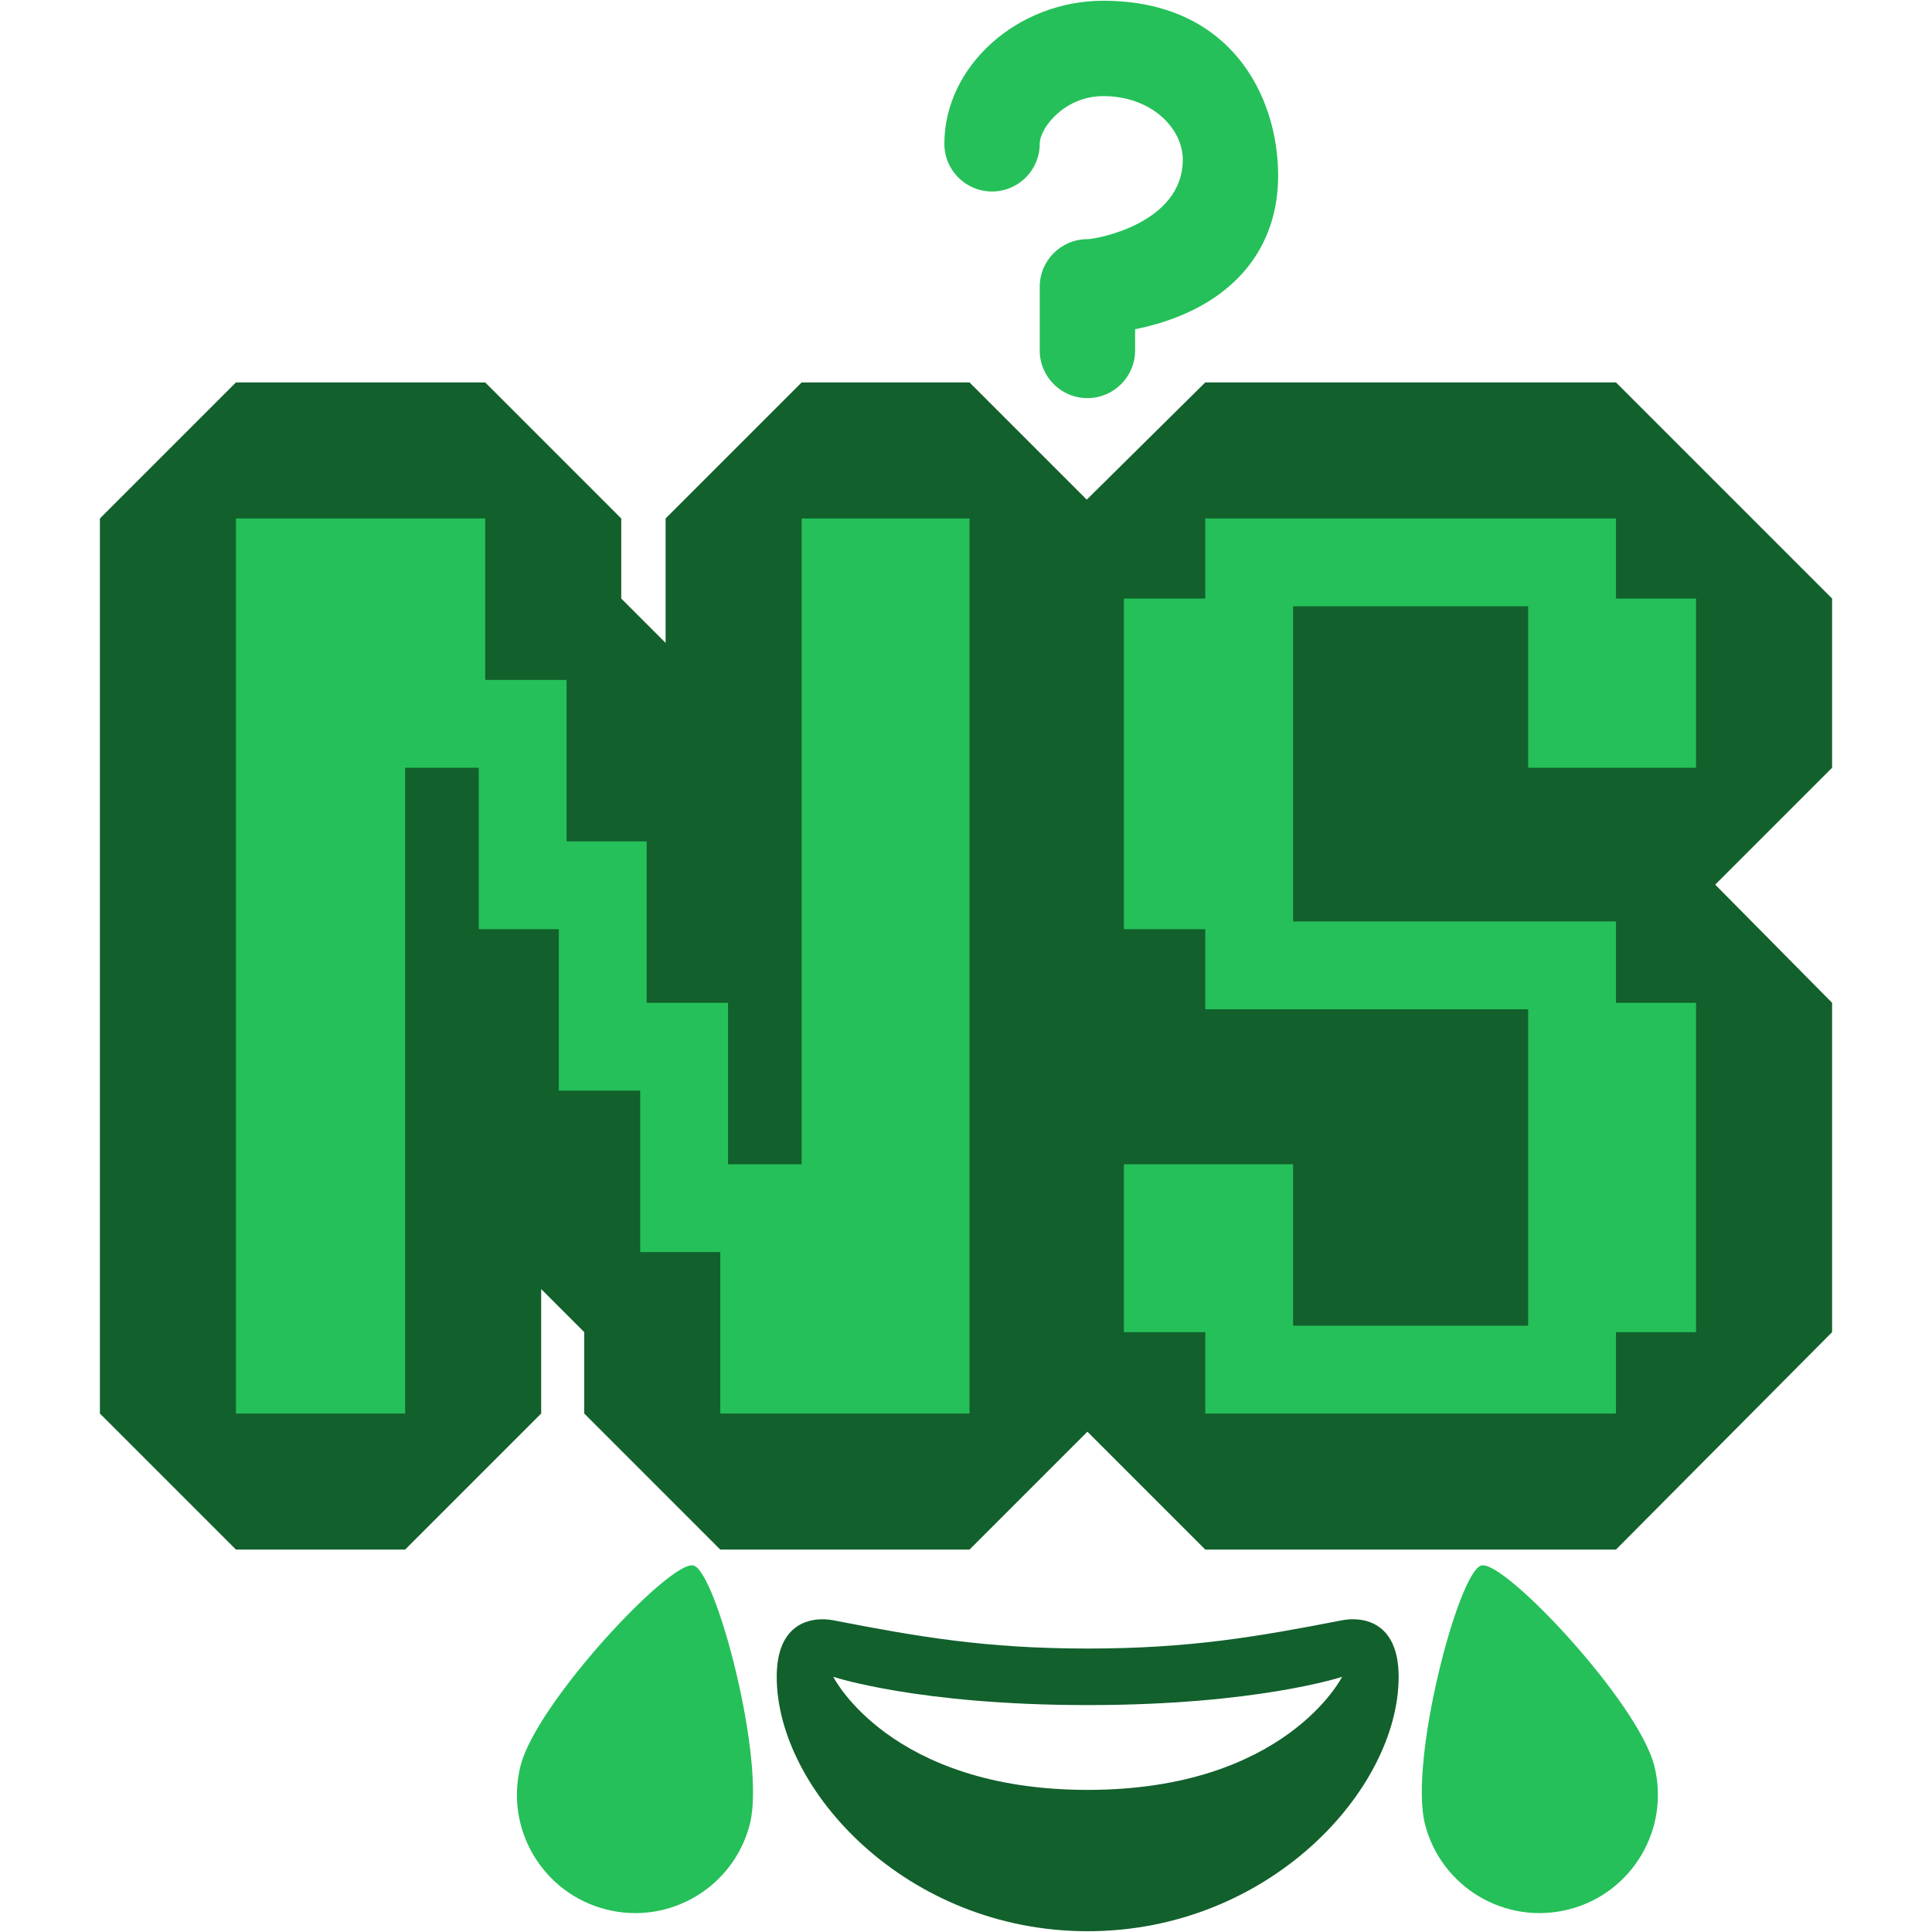
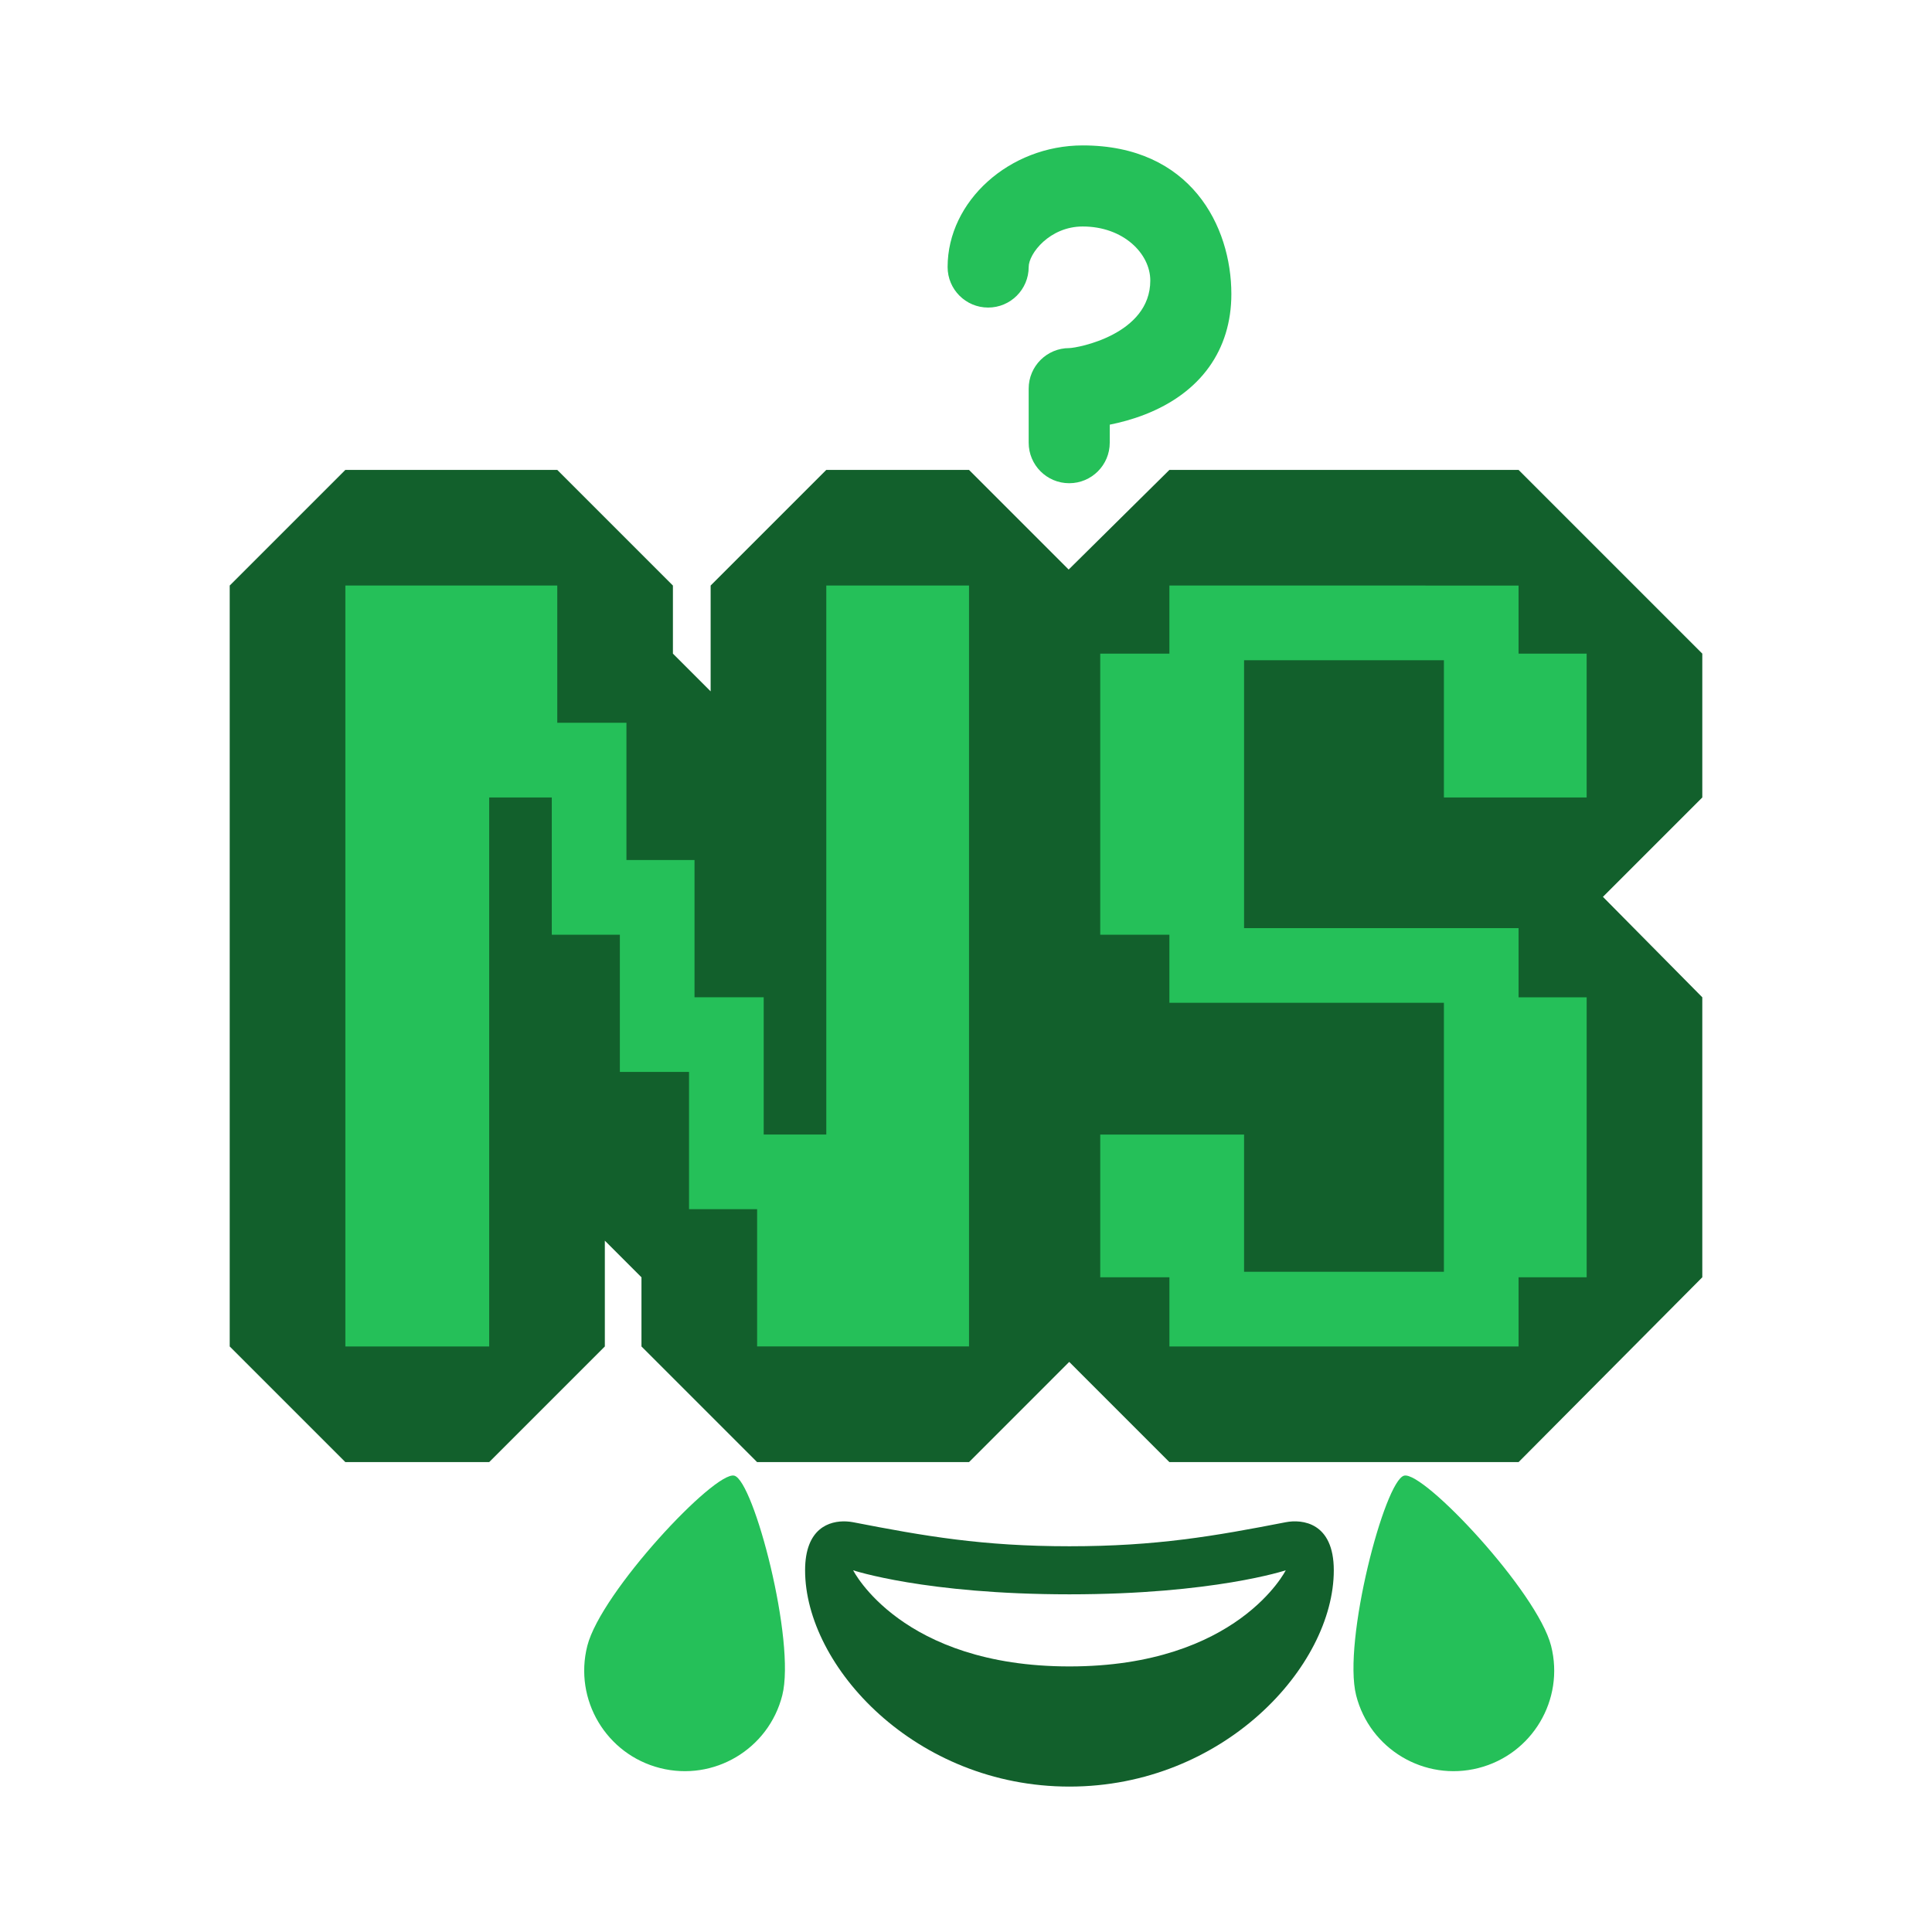
- <svg xmlns="http://www.w3.org/2000/svg" width="512" height="512" viewBox="0 0 512 512" version="1.1" id="svg8">
+ <svg xmlns="http://www.w3.org/2000/svg" id="svg8" version="1.1" viewBox="0 0 256 256" height="256" width="256">
  <defs id="defs2" />
  <g id="layer2">
-     <g id="g4700" transform="matrix(7.491588,0,0,7.491588,153.3987,272.2753)" style="stroke-width:0.133">
-       <path id="path4740" d="M 8.719,20.939 C 8.011,20.904 7,21.222 7,22.972 c 0,4 4.595,9 11,9 6.404,0 11,-5 11,-9 0,-2 -1.321,-2.132 -2,-2 -2.973,0.578 -5.377,1 -9,1 -3.623,0 -6.027,-0.422 -9,-1 -0.085,-0.016 -0.18,-0.028 -0.281,-0.033 z M 9,22.972 c 0,0 3,1 9,1 6,0 9,-1 9,-1 0,0 -2,4 -9,4 -7,0 -9,-4 -9,-4 z" style="display:inline;fill:#12602c;fill-opacity:1;stroke-width:0.133" />
-       <path id="path4686" d="m 29.93,28.176 c 0.569,2.24 2.845,3.595 5.086,3.025 2.24,-0.568 3.595,-2.845 3.026,-5.085 -0.569,-2.24 -5.304,-7.288 -6.116,-7.082 -0.81,0.207 -2.564,6.902 -1.996,9.142 z" style="fill:#25c059;fill-opacity:1;stroke-width:0.133" />
-       <path style="fill:#25c059;fill-opacity:1;stroke-width:0.133" d="m 6.051,28.176 c -0.569,2.24 -2.846,3.595 -5.086,3.025 -2.24,-0.568 -3.595,-2.845 -3.026,-5.085 0.568,-2.24 5.304,-7.288 6.115,-7.082 0.812,0.207 2.565,6.902 1.997,9.142 z" id="path4742" />
-     </g>
-     <path style="fill:#25c059;fill-opacity:1;stroke-width:1" d="m 292.387,0.199 c -22.83,0 -42.121,17.363 -42.121,37.91 10e-6,6.979 5.655,12.637 12.635,12.637 6.979,0 12.637,-5.657 12.637,-12.637 0,-4.212 6.568,-12.637 16.85,-12.637 12.636,0 21.061,8.423 21.061,16.848 0,16.848 -22.734,21.035 -25.273,21.061 -6.979,0 -12.637,5.657 -12.637,12.637 v 16.85 c 0,6.979 5.657,12.637 12.637,12.637 6.979,0 12.637,-5.657 12.637,-12.637 v -5.615 c 3.357,-0.674 7.106,-1.668 10.896,-3.146 17.421,-6.769 27.012,-20.113 27.012,-37.572 0,-21.136 -12.635,-46.334 -46.332,-46.334 z" id="path4750" />
+     <path id="path4740" d="m 112.152,201.597 c -2.254,-0.113 -5.473,0.902 -5.473,6.475 0,12.738 14.632,28.66 35.028,28.66 20.393,0 35.028,-15.922 35.028,-28.66 0,-6.369 -4.207,-6.789 -6.369,-6.369 -9.467,1.841 -17.123,3.184 -28.66,3.184 -11.537,0 -19.192,-1.344 -28.66,-3.184 -0.27,-0.052 -0.574,-0.09 -0.896,-0.106 z m 0.896,6.475 c 0,0 9.553,3.184 28.66,3.184 19.106,0 28.66,-3.184 28.66,-3.184 0,0 -6.369,12.738 -28.66,12.738 -22.291,0 -28.66,-12.738 -28.66,-12.738 z" style="display:inline;fill:#12602c;fill-opacity:1;stroke-width:0.425" />
+     <path id="path4686" d="m 179.696,224.643 c 1.812,7.134 9.061,11.446 16.195,9.634 7.134,-1.81 11.449,-9.059 9.637,-16.193 -1.812,-7.134 -16.891,-23.207 -19.476,-22.552 -2.58,0.658 -8.166,21.979 -6.356,29.111 z" style="fill:#25c059;fill-opacity:1;stroke-width:0.425" />
+     <path style="fill:#25c059;fill-opacity:1;stroke-width:0.425" d="m 103.655,224.643 c -1.812,7.134 -9.061,11.446 -16.196,9.634 -7.132,-1.81 -11.447,-9.059 -9.637,-16.193 1.81,-7.134 16.889,-23.207 19.474,-22.552 2.585,0.658 8.169,21.979 6.359,29.111 z" id="path4742" />
+     <path id="path4750" d="m 143.467,19.268 c -9.704,0 -17.904,7.381 -17.904,16.114 10e-6,2.967 2.404,5.371 5.371,5.371 2.967,0 5.371,-2.405 5.371,-5.371 0,-1.79 2.792,-5.371 7.162,-5.371 5.371,0 8.952,3.58 8.952,7.161 0,7.162 -9.663,8.941 -10.743,8.952 -2.967,0 -5.371,2.405 -5.371,5.371 V 58.658 c 0,2.967 2.405,5.371 5.371,5.371 2.967,0 5.371,-2.405 5.371,-5.371 v -2.387 c 1.427,-0.286 3.02,-0.709 4.632,-1.337 7.405,-2.877 11.482,-8.549 11.482,-15.971 0,-8.984 -5.371,-19.695 -19.694,-19.695 z" style="fill:#25c059;fill-opacity:1;stroke-width:0.425" />
  </g>
-   <g id="layer1" transform="translate(0,-161.5333)" style="display:inline">
-     <path style="color:#000000;font-style:normal;font-variant:normal;font-weight:normal;font-stretch:normal;font-size:400px;line-height:1.25;font-family:'VTF MisterPixel';-inkscape-font-specification:'VTF MisterPixel';font-variant-ligatures:normal;font-variant-position:normal;font-variant-caps:normal;font-variant-numeric:normal;font-variant-alternates:normal;font-feature-settings:normal;text-indent:0;text-align:start;text-decoration:none;text-decoration-line:none;text-decoration-style:solid;text-decoration-color:#000000;letter-spacing:0px;word-spacing:0px;text-transform:none;writing-mode:lr-tb;direction:ltr;text-orientation:mixed;dominant-baseline:auto;baseline-shift:baseline;text-anchor:start;white-space:normal;shape-padding:0;clip-rule:nonzero;display:inline;overflow:visible;visibility:visible;opacity:1;isolation:auto;mix-blend-mode:normal;color-interpolation:sRGB;color-interpolation-filters:linearRGB;solid-color:#000000;solid-opacity:1;vector-effect:none;fill:#12602c;fill-opacity:1;fill-rule:nonzero;stroke:none;stroke-width:72.1;stroke-linecap:butt;stroke-linejoin:bevel;stroke-miterlimit:4;stroke-dasharray:none;stroke-dashoffset:0;stroke-opacity:1;color-rendering:auto;image-rendering:auto;shape-rendering:auto;text-rendering:auto;enable-background:accumulate" d="m 62.527,262.883 -36.051,36.051 v 237.199 l 36.051,36.051 h 44.838 l 36.051,-36.051 V 503.154 l 11.416,11.416 v 21.562 l 36.049,36.051 h 66.061 l 31.232,-31.234 31.232,31.234 h 108.848 l 57.27,-57.613 v -87.281 l -30.977,-31.32 30.977,-30.977 V 320.154 L 428.254,262.883 H 319.406 l -31.404,31.062 -31.061,-31.062 h -44.496 l -36.051,36.051 v 32.979 L 164.637,320.154 v -21.221 l -36.051,-36.051 z" id="path4540" />
-     <path id="path4678" d="M 62.527,298.934 V 536.133 H 107.366 V 364.993 h 19.509 v 42.785 h 21.222 v 42.785 h 21.563 v 42.785 h 21.222 v 42.785 h 66.059 V 298.934 H 212.445 V 470.074 h -19.509 v -42.785 h -21.565 v -42.785 h -21.22 v -42.785 h -21.565 v -42.785 z m 256.88,0 v 21.22 h -21.563 v 87.624 H 319.407 v 21.222 h 85.57 v 83.859 H 342.683 V 470.074 h -44.839 v 44.496 H 319.407 v 21.563 h 108.846 v -21.563 h 21.22 V 427.289 H 428.253 V 405.724 h -85.57 v -83.516 h 62.294 v 42.785 h 44.496 v -44.839 h -21.22 v -21.22 z" style="font-style:normal;font-variant:normal;font-weight:normal;font-stretch:normal;font-size:400px;line-height:1.25;font-family:'VTF MisterPixel';-inkscape-font-specification:'VTF MisterPixel';letter-spacing:0px;word-spacing:0px;display:inline;fill:#25c059;fill-opacity:1;stroke:none;stroke-width:1" />
+   <g style="display:inline" transform="translate(0,-161.5333)" id="layer1">
+     <path id="path4540" d="m 45.762,223.797 -15.324,15.324 v 100.825 l 15.324,15.324 h 19.059 l 15.324,-15.324 v -14.018 l 4.853,4.853 v 9.165 l 15.323,15.324 h 28.08 l 13.276,-13.277 13.276,13.277 h 46.267 l 24.343,-24.489 v -37.1 l -13.167,-13.313 13.167,-13.167 v -19.059 l -24.343,-24.344 h -46.267 l -13.349,13.204 -13.203,-13.204 h -18.914 l -15.324,15.324 v 14.018 l -4.998,-4.998 v -9.02 L 73.841,223.797 Z" style="color:#000000;font-style:normal;font-variant:normal;font-weight:normal;font-stretch:normal;font-size:400px;line-height:1.25;font-family:'VTF MisterPixel';-inkscape-font-specification:'VTF MisterPixel';font-variant-ligatures:normal;font-variant-position:normal;font-variant-caps:normal;font-variant-numeric:normal;font-variant-alternates:normal;font-feature-settings:normal;text-indent:0;text-align:start;text-decoration:none;text-decoration-line:none;text-decoration-style:solid;text-decoration-color:#000000;letter-spacing:0px;word-spacing:0px;text-transform:none;writing-mode:lr-tb;direction:ltr;text-orientation:mixed;dominant-baseline:auto;baseline-shift:baseline;text-anchor:start;white-space:normal;shape-padding:0;clip-rule:nonzero;display:inline;overflow:visible;visibility:visible;opacity:1;isolation:auto;mix-blend-mode:normal;color-interpolation:sRGB;color-interpolation-filters:linearRGB;solid-color:#000000;solid-opacity:1;vector-effect:none;fill:#12602c;fill-opacity:1;fill-rule:nonzero;stroke:none;stroke-width:30.647;stroke-linecap:butt;stroke-linejoin:bevel;stroke-miterlimit:4;stroke-dasharray:none;stroke-dashoffset:0;stroke-opacity:1;color-rendering:auto;image-rendering:auto;shape-rendering:auto;text-rendering:auto;enable-background:accumulate" />
+     <path style="font-style:normal;font-variant:normal;font-weight:normal;font-stretch:normal;font-size:400px;line-height:1.25;font-family:'VTF MisterPixel';-inkscape-font-specification:'VTF MisterPixel';letter-spacing:0px;word-spacing:0px;display:inline;fill:#25c059;fill-opacity:1;stroke:none;stroke-width:0.425" d="M 45.762,239.121 V 339.945 h 19.059 v -72.745 h 8.293 v 18.186 h 9.021 v 18.186 h 9.166 v 18.186 h 9.021 v 18.186 h 28.079 V 239.121 h -18.914 v 72.745 h -8.293 V 293.68 H 92.027 V 275.493 H 83.007 V 257.307 H 73.841 v -18.186 z m 109.19,0 v 9.02 h -9.166 v 37.246 h 9.166 v 9.021 h 36.373 v 35.645 h -26.479 v -18.186 h -19.059 v 18.914 h 9.166 v 9.166 h 46.266 v -9.166 h 9.02 v -37.1 h -9.02 v -9.166 h -36.373 v -35.5 h 26.479 v 18.186 h 18.914 v -19.059 h -9.02 v -9.02 z" id="path4678" />
  </g>
</svg>
